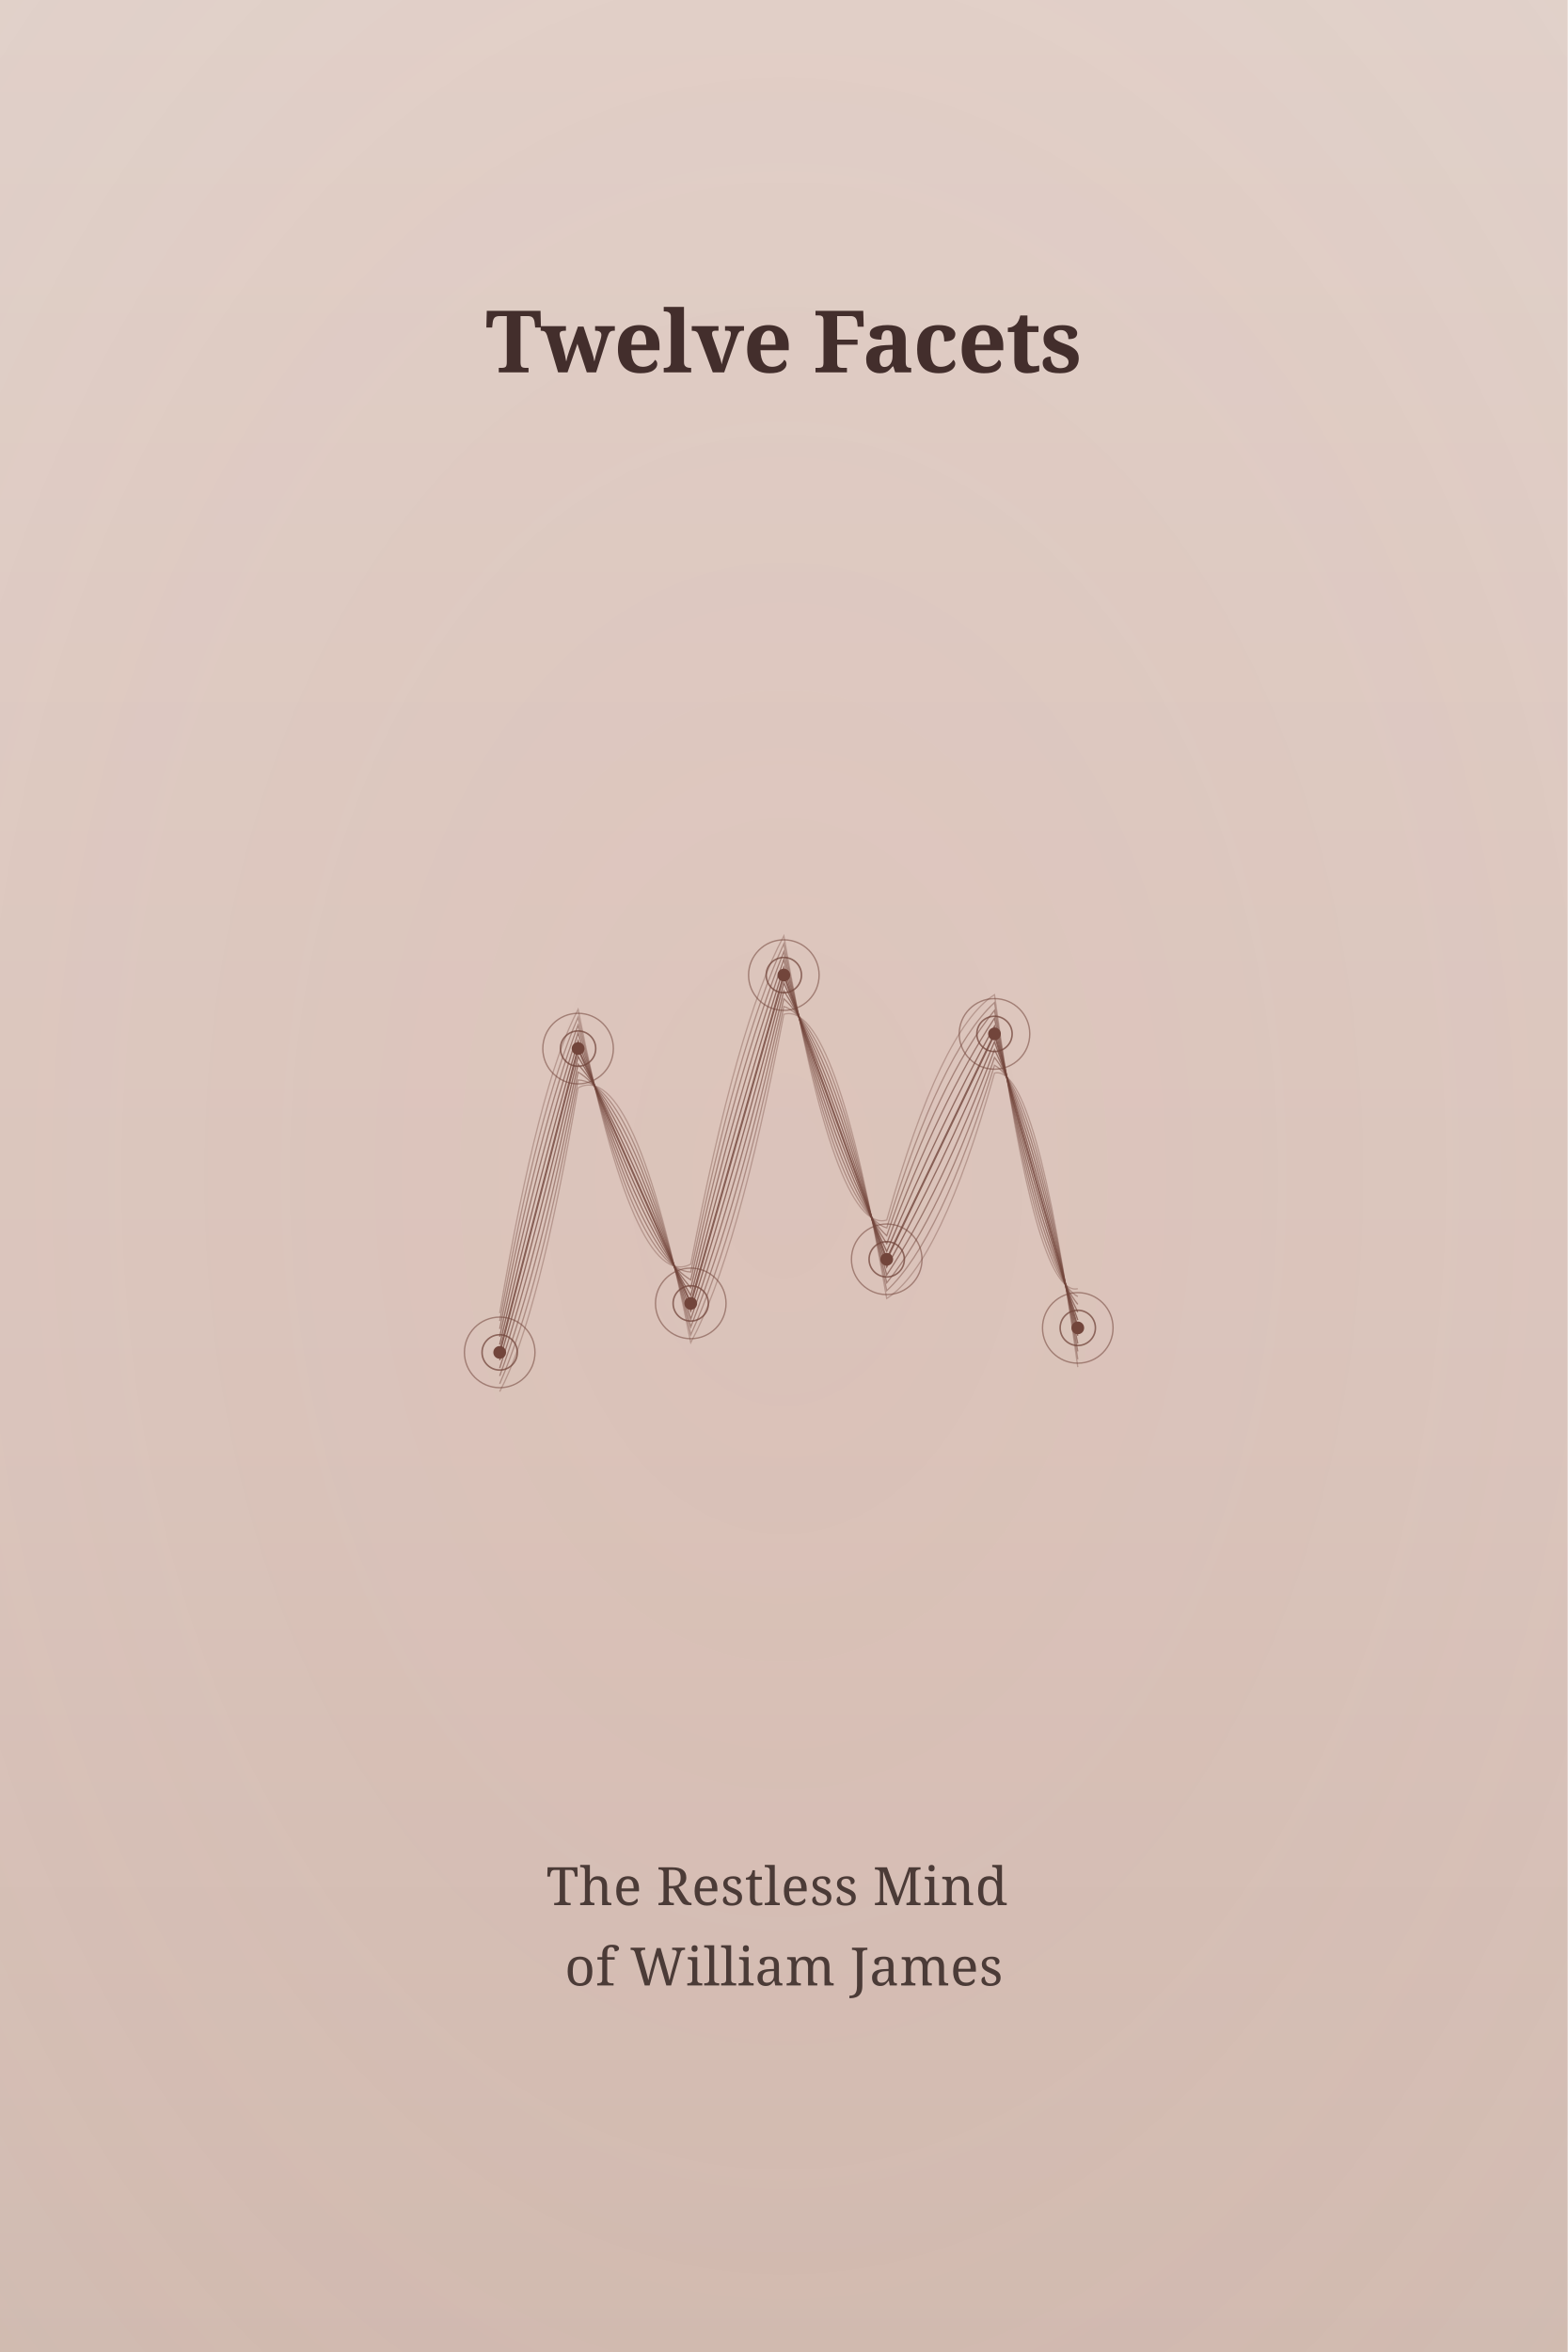
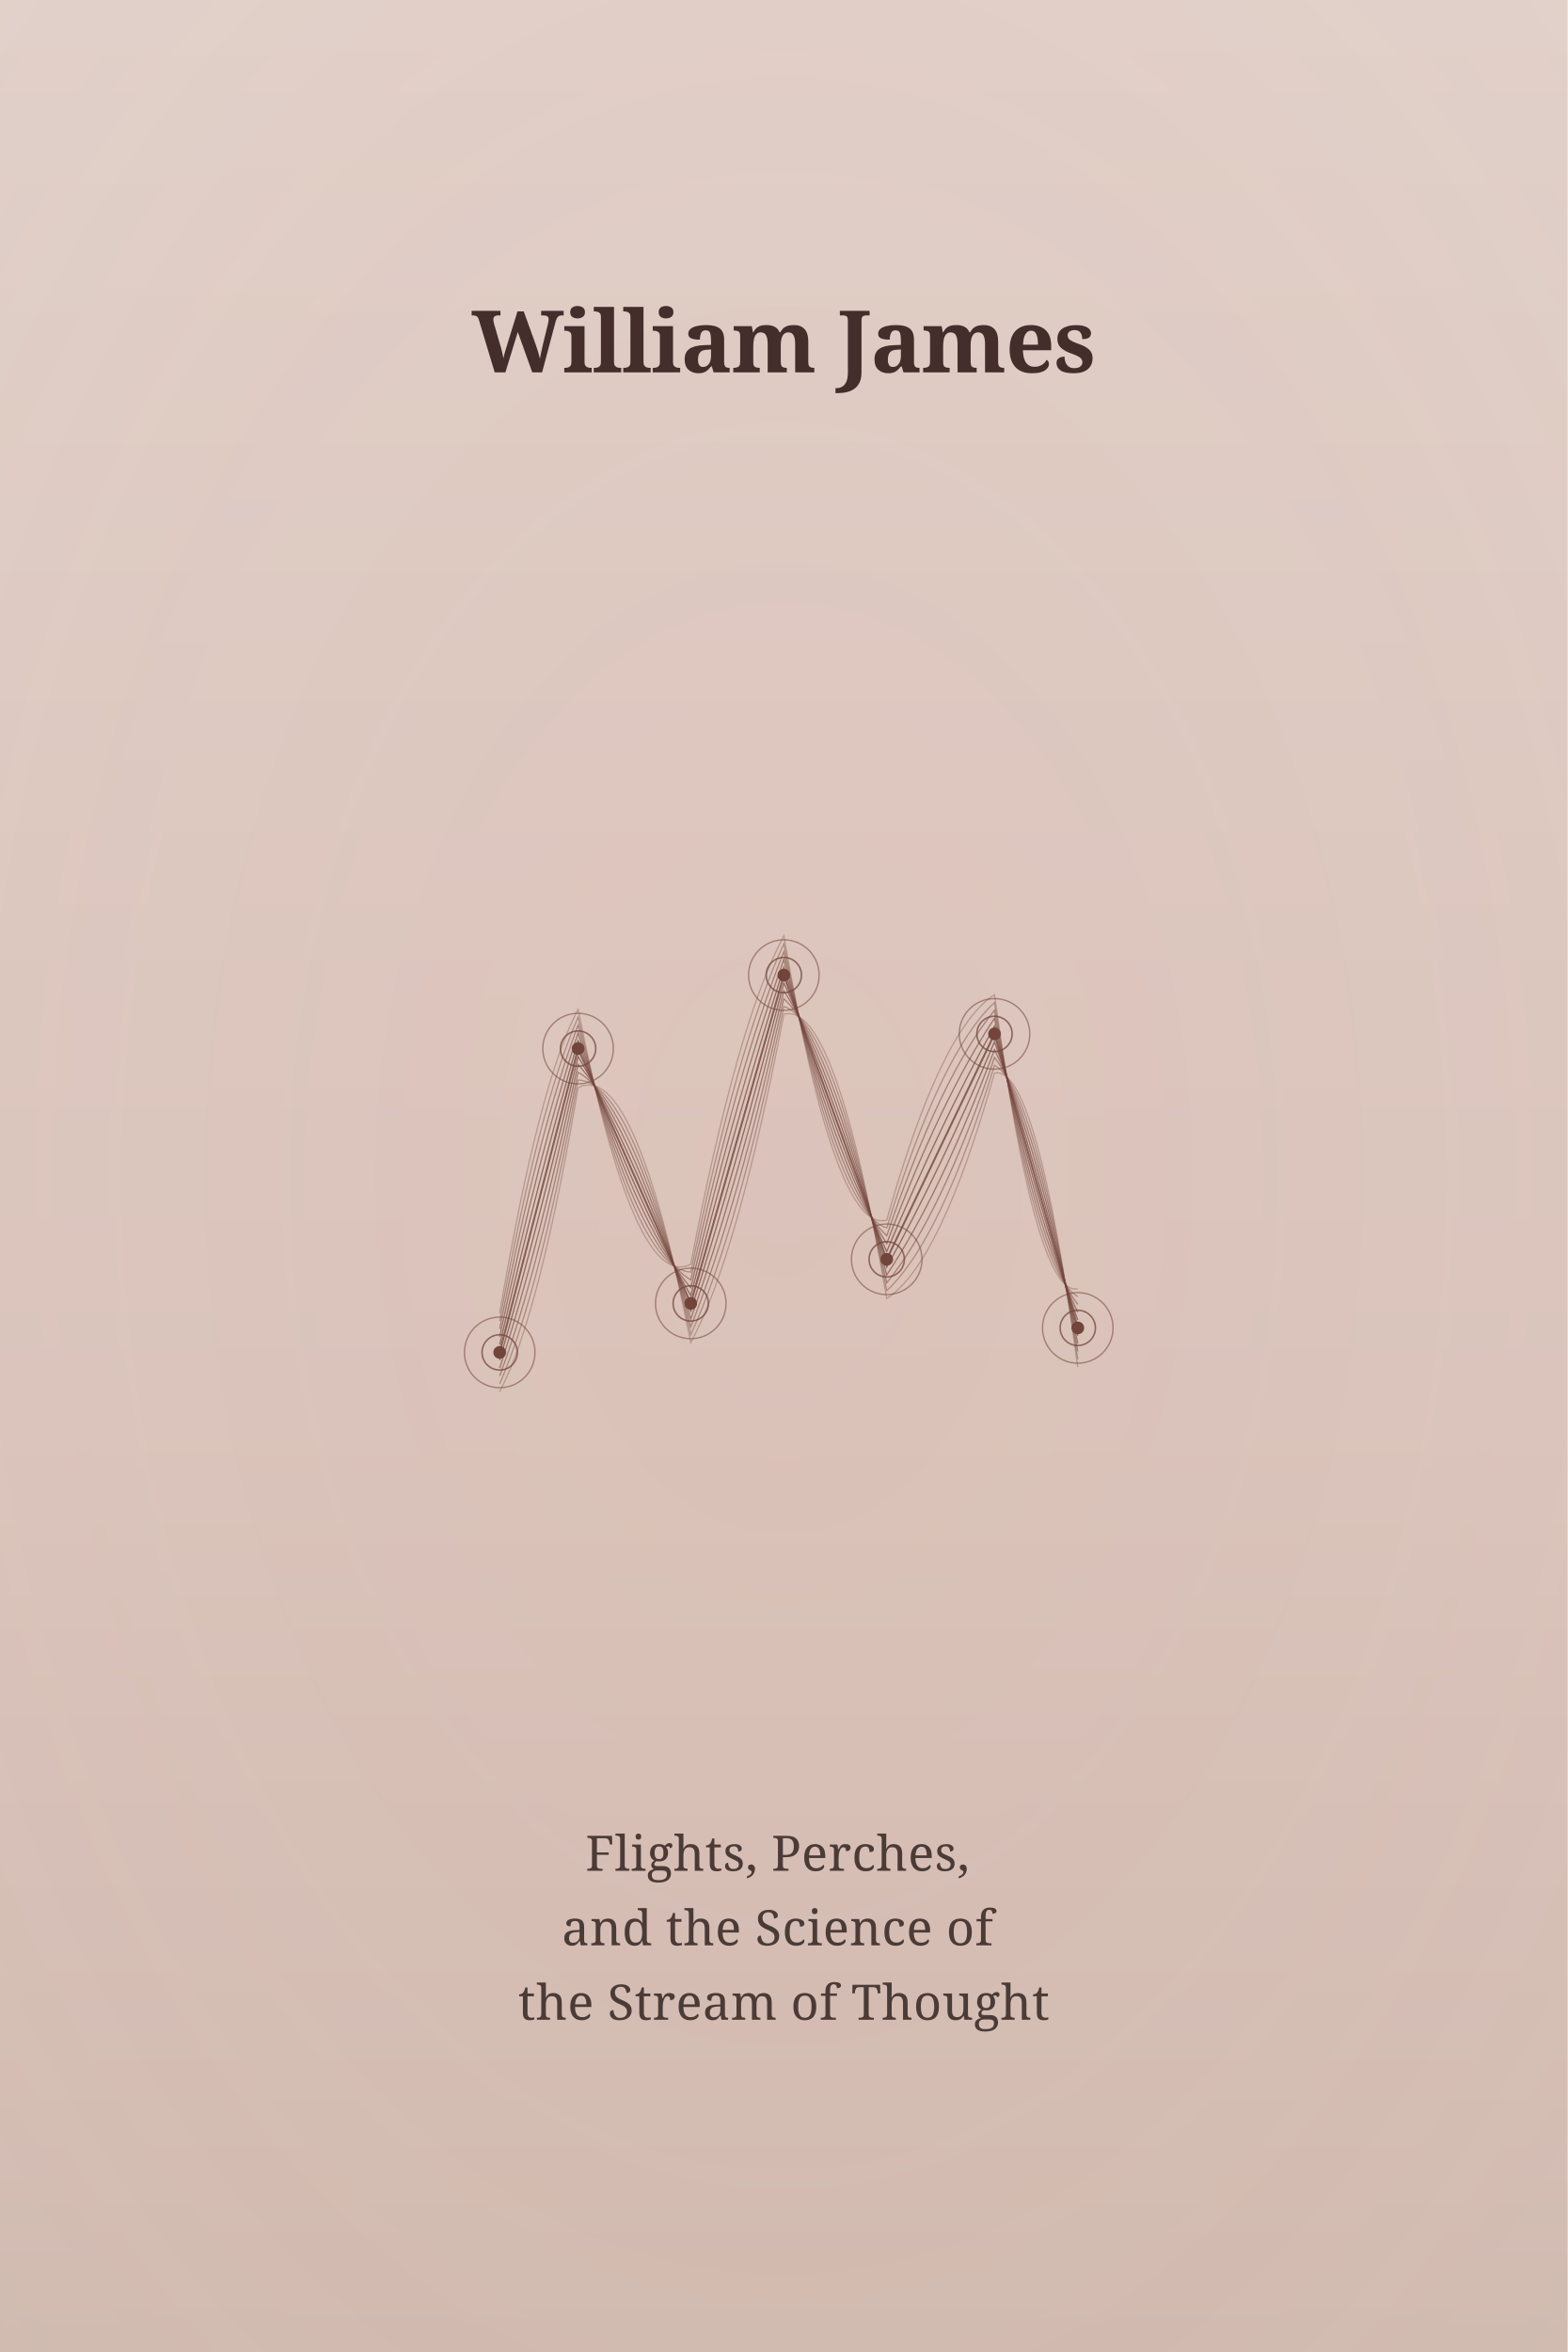
<svg xmlns="http://www.w3.org/2000/svg" viewBox="0 0 1600 2400" width="100%" height="100%">
  <defs>
    <linearGradient id="bg-flights-and-perches" x1="0%" y1="0%" x2="0%" y2="100%">
      <stop offset="0%" stop-color="#e1d1ca" />
      <stop offset="60%" stop-color="#dac6be" />
      <stop offset="100%" stop-color="#d1bbb1" />
    </linearGradient>
    <radialGradient id="halo-flights-and-perches" cx="50%" cy="50%" r="75%">
      <stop offset="0%" stop-color="#e07a5f" stop-opacity="0.06" />
      <stop offset="55%" stop-color="#e07a5f" stop-opacity="0.03" />
      <stop offset="100%" stop-color="#e07a5f" stop-opacity="0.00" />
    </radialGradient>
  </defs>
  <rect width="1600" height="2400" fill="url(#bg-flights-and-perches)" />
  <rect width="1600" height="2400" fill="url(#halo-flights-and-perches)" />
  <g text-anchor="middle">
-     <text x="800" y="380" font-family="'Literata', Georgia, serif" font-size="88" font-weight="700" letter-spacing="-0.01em" fill="#432e2c">Twelve Facets</text>
+     <text x="800" y="380" font-family="'Literata', Georgia, serif" font-size="88" font-weight="700" letter-spacing="-0.01em" fill="#432e2c">William James</text>
  </g>
  <g class="emblem-flights" transform="translate(0, -210)">
    <path d="M 510 1550 Q 550.0 1315.0 590 1240 Q 647.5 1530.0 705 1500 Q 752.5 1252.5 800 1165 Q 852.5 1470.0 905 1455 Q 960.0 1260.0 1015 1225 Q 1057.5 1535.0 1100 1525" stroke="#72453b" stroke-width="1.3" fill="none" opacity="0.35" />
    <path d="M 510 1558 Q 550.0 1339.0 590 1248 Q 647.5 1506.0 705 1508 Q 752.5 1276.5 800 1173 Q 852.5 1446.0 905 1463 Q 960.0 1284.0 1015 1233 Q 1057.5 1511.0 1100 1533" stroke="#72453b" stroke-width="1.3" fill="none" opacity="0.44" />
    <path d="M 510 1566 Q 550.0 1363.0 590 1256 Q 647.5 1482.0 705 1516 Q 752.5 1300.5 800 1181 Q 852.5 1422.0 905 1471 Q 960.0 1308.0 1015 1241 Q 1057.5 1487.0 1100 1541" stroke="#72453b" stroke-width="1.3" fill="none" opacity="0.53" />
    <path d="M 510 1574 Q 550.0 1387.0 590 1264 Q 647.5 1458.0 705 1524 Q 752.5 1324.5 800 1189 Q 852.5 1398.0 905 1479 Q 960.0 1332.0 1015 1249 Q 1057.5 1463.0 1100 1549" stroke="#72453b" stroke-width="1.3" fill="none" opacity="0.62" />
    <path d="M 510 1582 Q 550.0 1411.0 590 1272 Q 647.5 1434.0 705 1532 Q 752.5 1348.5 800 1197 Q 852.5 1374.0 905 1487 Q 960.0 1356.0 1015 1257 Q 1057.5 1439.0 1100 1557" stroke="#72453b" stroke-width="1.3" fill="none" opacity="0.71" />
    <path d="M 510 1590 Q 550.0 1435.0 590 1280 Q 647.5 1410.0 705 1540 Q 752.5 1372.5 800 1205 Q 852.5 1350.0 905 1495 Q 960.0 1380.0 1015 1265 Q 1057.5 1415.0 1100 1565" stroke="#72453b" stroke-width="2.0" fill="none" opacity="0.80" />
    <path d="M 510 1598 Q 550.0 1459.0 590 1288 Q 647.5 1386.0 705 1548 Q 752.5 1396.5 800 1213 Q 852.5 1326.0 905 1503 Q 960.0 1404.0 1015 1273 Q 1057.5 1391.0 1100 1573" stroke="#72453b" stroke-width="1.3" fill="none" opacity="0.71" />
    <path d="M 510 1606 Q 550.0 1483.0 590 1296 Q 647.5 1362.0 705 1556 Q 752.5 1420.5 800 1221 Q 852.5 1302.0 905 1511 Q 960.0 1428.0 1015 1281 Q 1057.5 1367.0 1100 1581" stroke="#72453b" stroke-width="1.3" fill="none" opacity="0.62" />
    <path d="M 510 1614 Q 550.0 1507.0 590 1304 Q 647.5 1338.0 705 1564 Q 752.5 1444.5 800 1229 Q 852.5 1278.0 905 1519 Q 960.0 1452.0 1015 1289 Q 1057.5 1343.0 1100 1589" stroke="#72453b" stroke-width="1.3" fill="none" opacity="0.53" />
    <path d="M 510 1622 Q 550.0 1531.0 590 1312 Q 647.5 1314.0 705 1572 Q 752.5 1468.5 800 1237 Q 852.5 1254.0 905 1527 Q 960.0 1476.0 1015 1297 Q 1057.5 1319.0 1100 1597" stroke="#72453b" stroke-width="1.3" fill="none" opacity="0.44" />
    <path d="M 510 1630 Q 550.0 1555.0 590 1320 Q 647.5 1290.0 705 1580 Q 752.5 1492.5 800 1245 Q 852.5 1230.0 905 1535 Q 960.0 1500.0 1015 1305 Q 1057.5 1295.0 1100 1605" stroke="#72453b" stroke-width="1.3" fill="none" opacity="0.35" />
    <circle cx="510" cy="1590" r="36" stroke="#72453b" stroke-width="1.4" fill="none" opacity="0.55" />
    <circle cx="510" cy="1590" r="18" stroke="#72453b" stroke-width="1.6" fill="none" opacity="0.75" />
    <circle cx="510" cy="1590" r="6.5" fill="#72453b" />
    <circle cx="590" cy="1280" r="36" stroke="#72453b" stroke-width="1.4" fill="none" opacity="0.55" />
    <circle cx="590" cy="1280" r="18" stroke="#72453b" stroke-width="1.6" fill="none" opacity="0.75" />
    <circle cx="590" cy="1280" r="6.5" fill="#72453b" />
    <circle cx="705" cy="1540" r="36" stroke="#72453b" stroke-width="1.4" fill="none" opacity="0.55" />
    <circle cx="705" cy="1540" r="18" stroke="#72453b" stroke-width="1.6" fill="none" opacity="0.75" />
    <circle cx="705" cy="1540" r="6.5" fill="#72453b" />
    <circle cx="800" cy="1205" r="36" stroke="#72453b" stroke-width="1.4" fill="none" opacity="0.55" />
    <circle cx="800" cy="1205" r="18" stroke="#72453b" stroke-width="1.6" fill="none" opacity="0.75" />
    <circle cx="800" cy="1205" r="6.5" fill="#72453b" />
    <circle cx="905" cy="1495" r="36" stroke="#72453b" stroke-width="1.4" fill="none" opacity="0.55" />
    <circle cx="905" cy="1495" r="18" stroke="#72453b" stroke-width="1.6" fill="none" opacity="0.75" />
    <circle cx="905" cy="1495" r="6.5" fill="#72453b" />
    <circle cx="1015" cy="1265" r="36" stroke="#72453b" stroke-width="1.4" fill="none" opacity="0.55" />
    <circle cx="1015" cy="1265" r="18" stroke="#72453b" stroke-width="1.6" fill="none" opacity="0.75" />
    <circle cx="1015" cy="1265" r="6.5" fill="#72453b" />
    <circle cx="1100" cy="1565" r="36" stroke="#72453b" stroke-width="1.4" fill="none" opacity="0.55" />
    <circle cx="1100" cy="1565" r="18" stroke="#72453b" stroke-width="1.6" fill="none" opacity="0.75" />
    <circle cx="1100" cy="1565" r="6.5" fill="#72453b" />
  </g>
  <g text-anchor="middle">
-     <text x="800" y="1944" font-family="'Literata', Georgia, serif" font-size="54" font-weight="400" letter-spacing="0.01em" fill="#4b3b37">
-       <tspan x="800" dy="0">The Restless Mind</tspan>
-       <tspan x="800" dy="82">of William James</tspan>
+     <text x="800" y="1909" font-family="'Literata', Georgia, serif" font-size="50" font-weight="400" letter-spacing="0.01em" fill="#4b3b37">
+       <tspan x="800" dy="0">Flights, Perches,</tspan>
+       <tspan x="800" dy="76">and the Science of</tspan>
+       <tspan x="800" dy="76">the Stream of Thought</tspan>
    </text>
  </g>
</svg>
